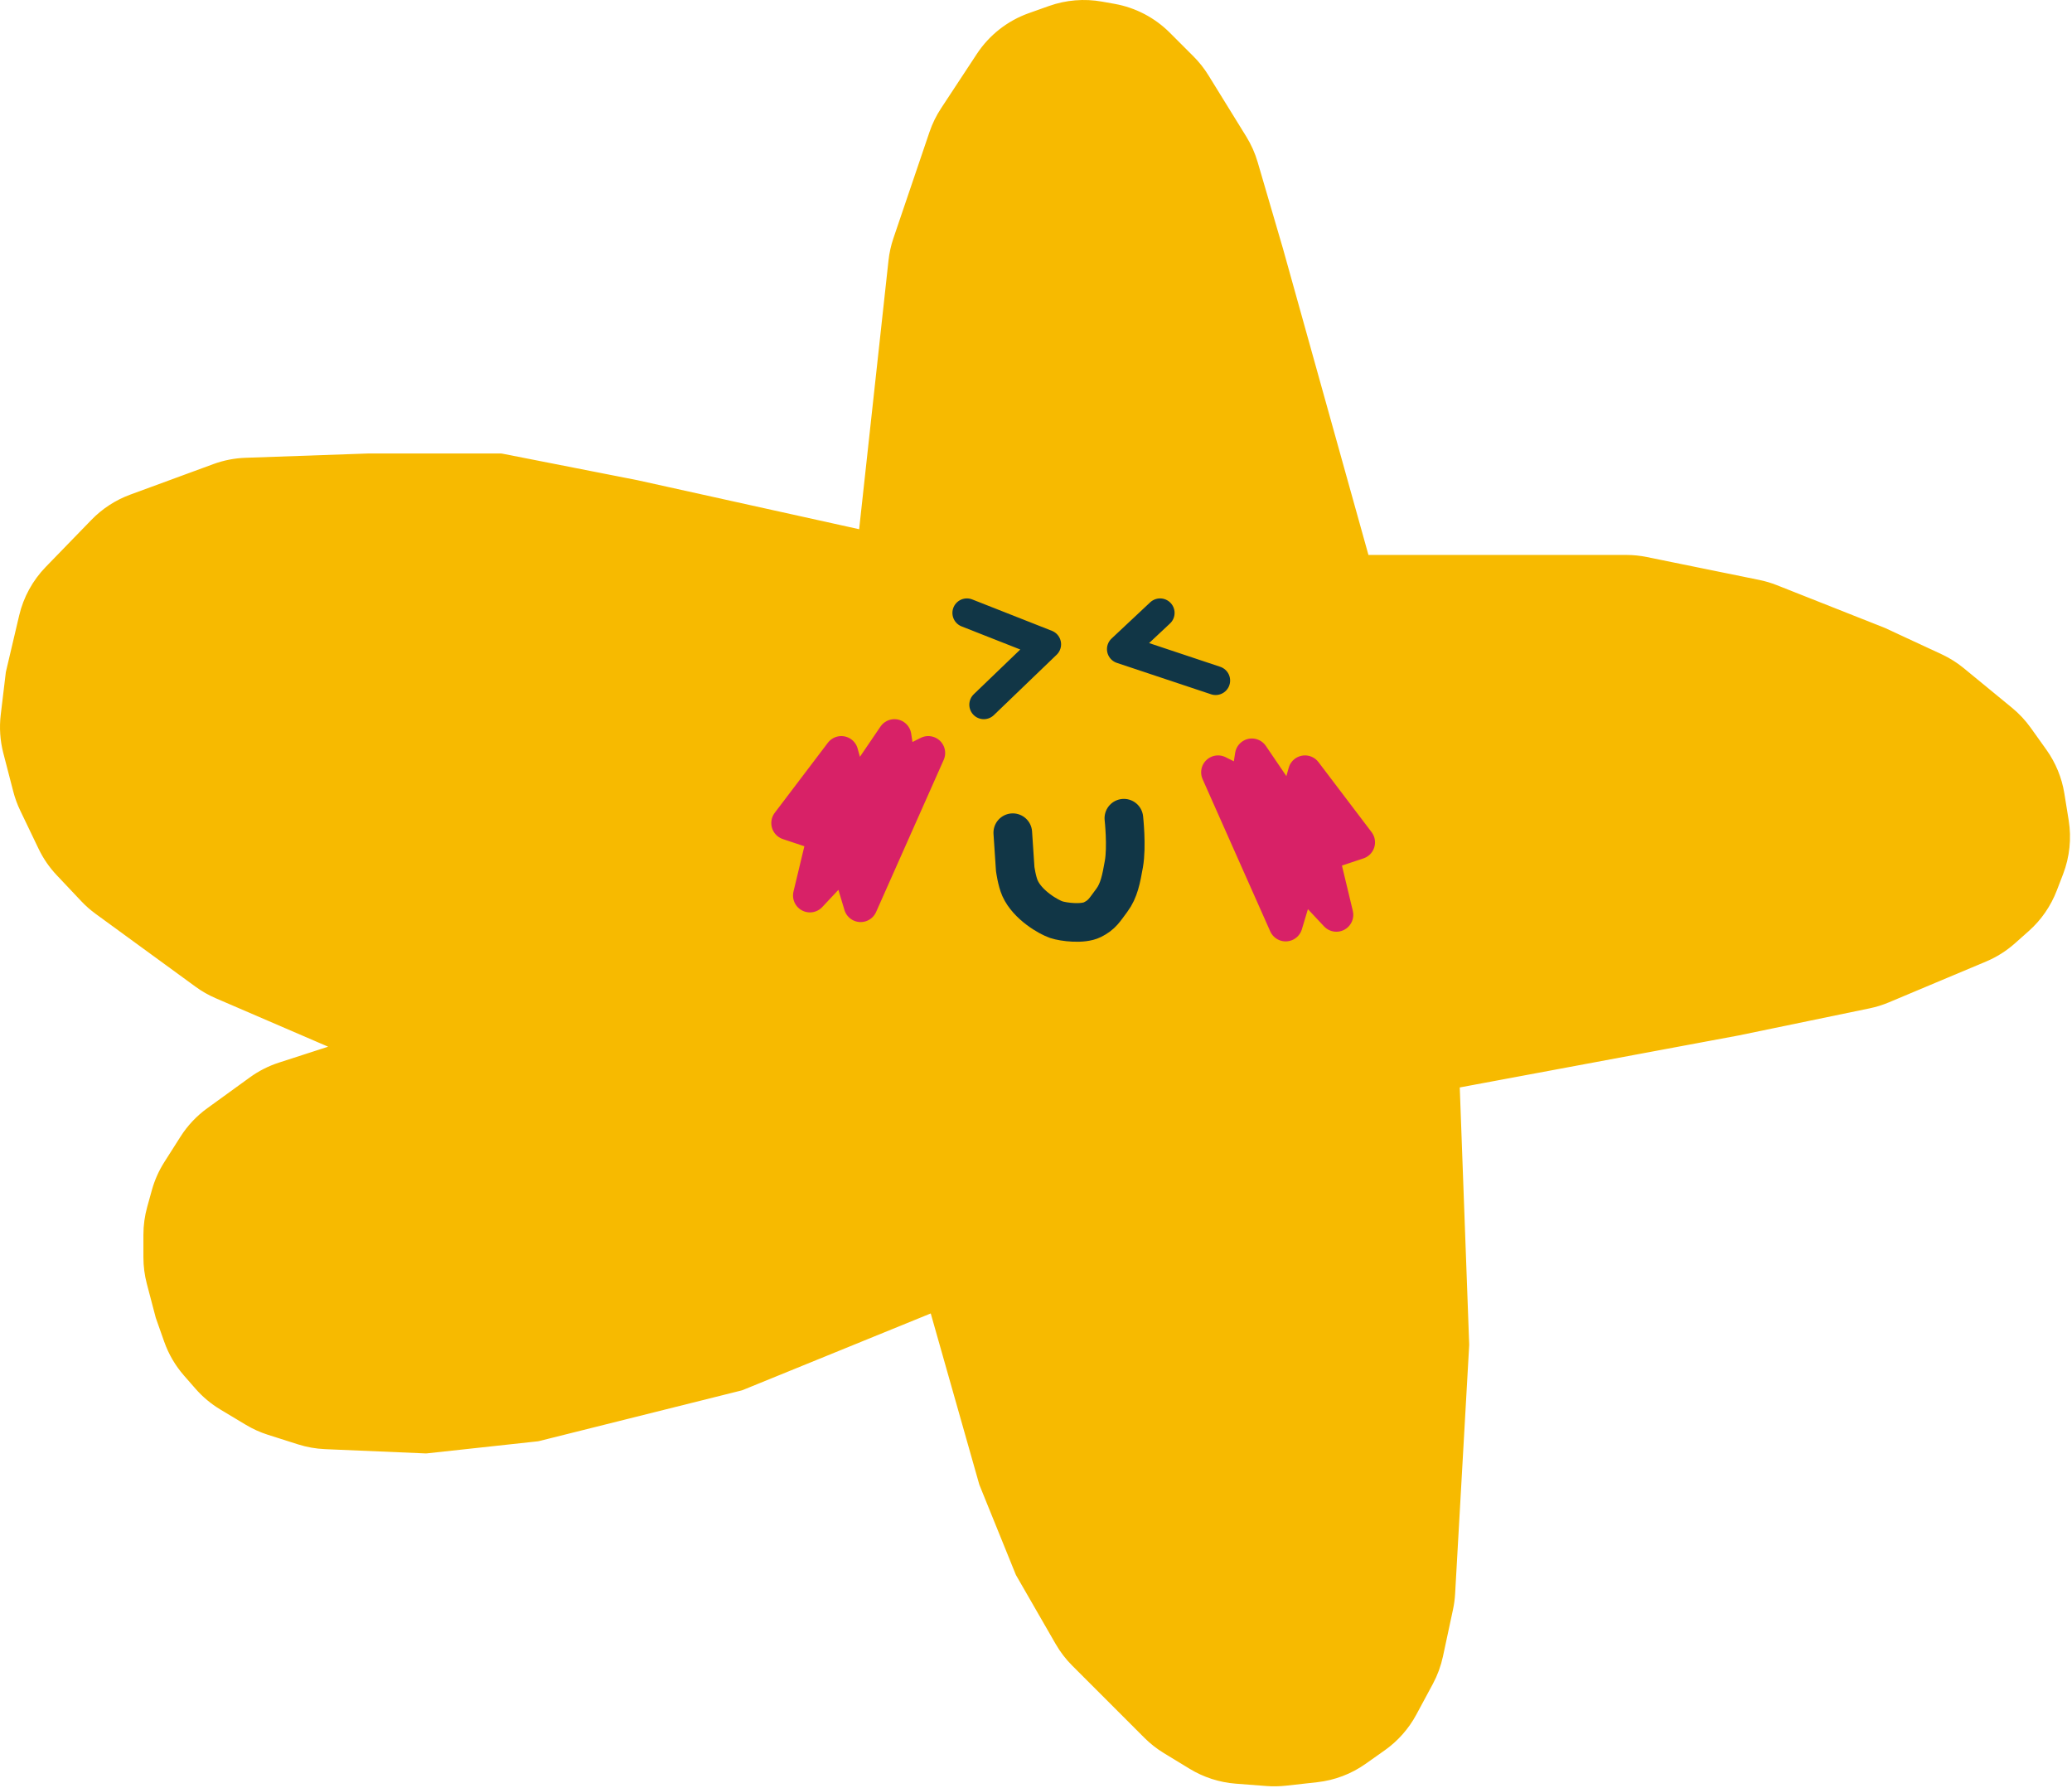
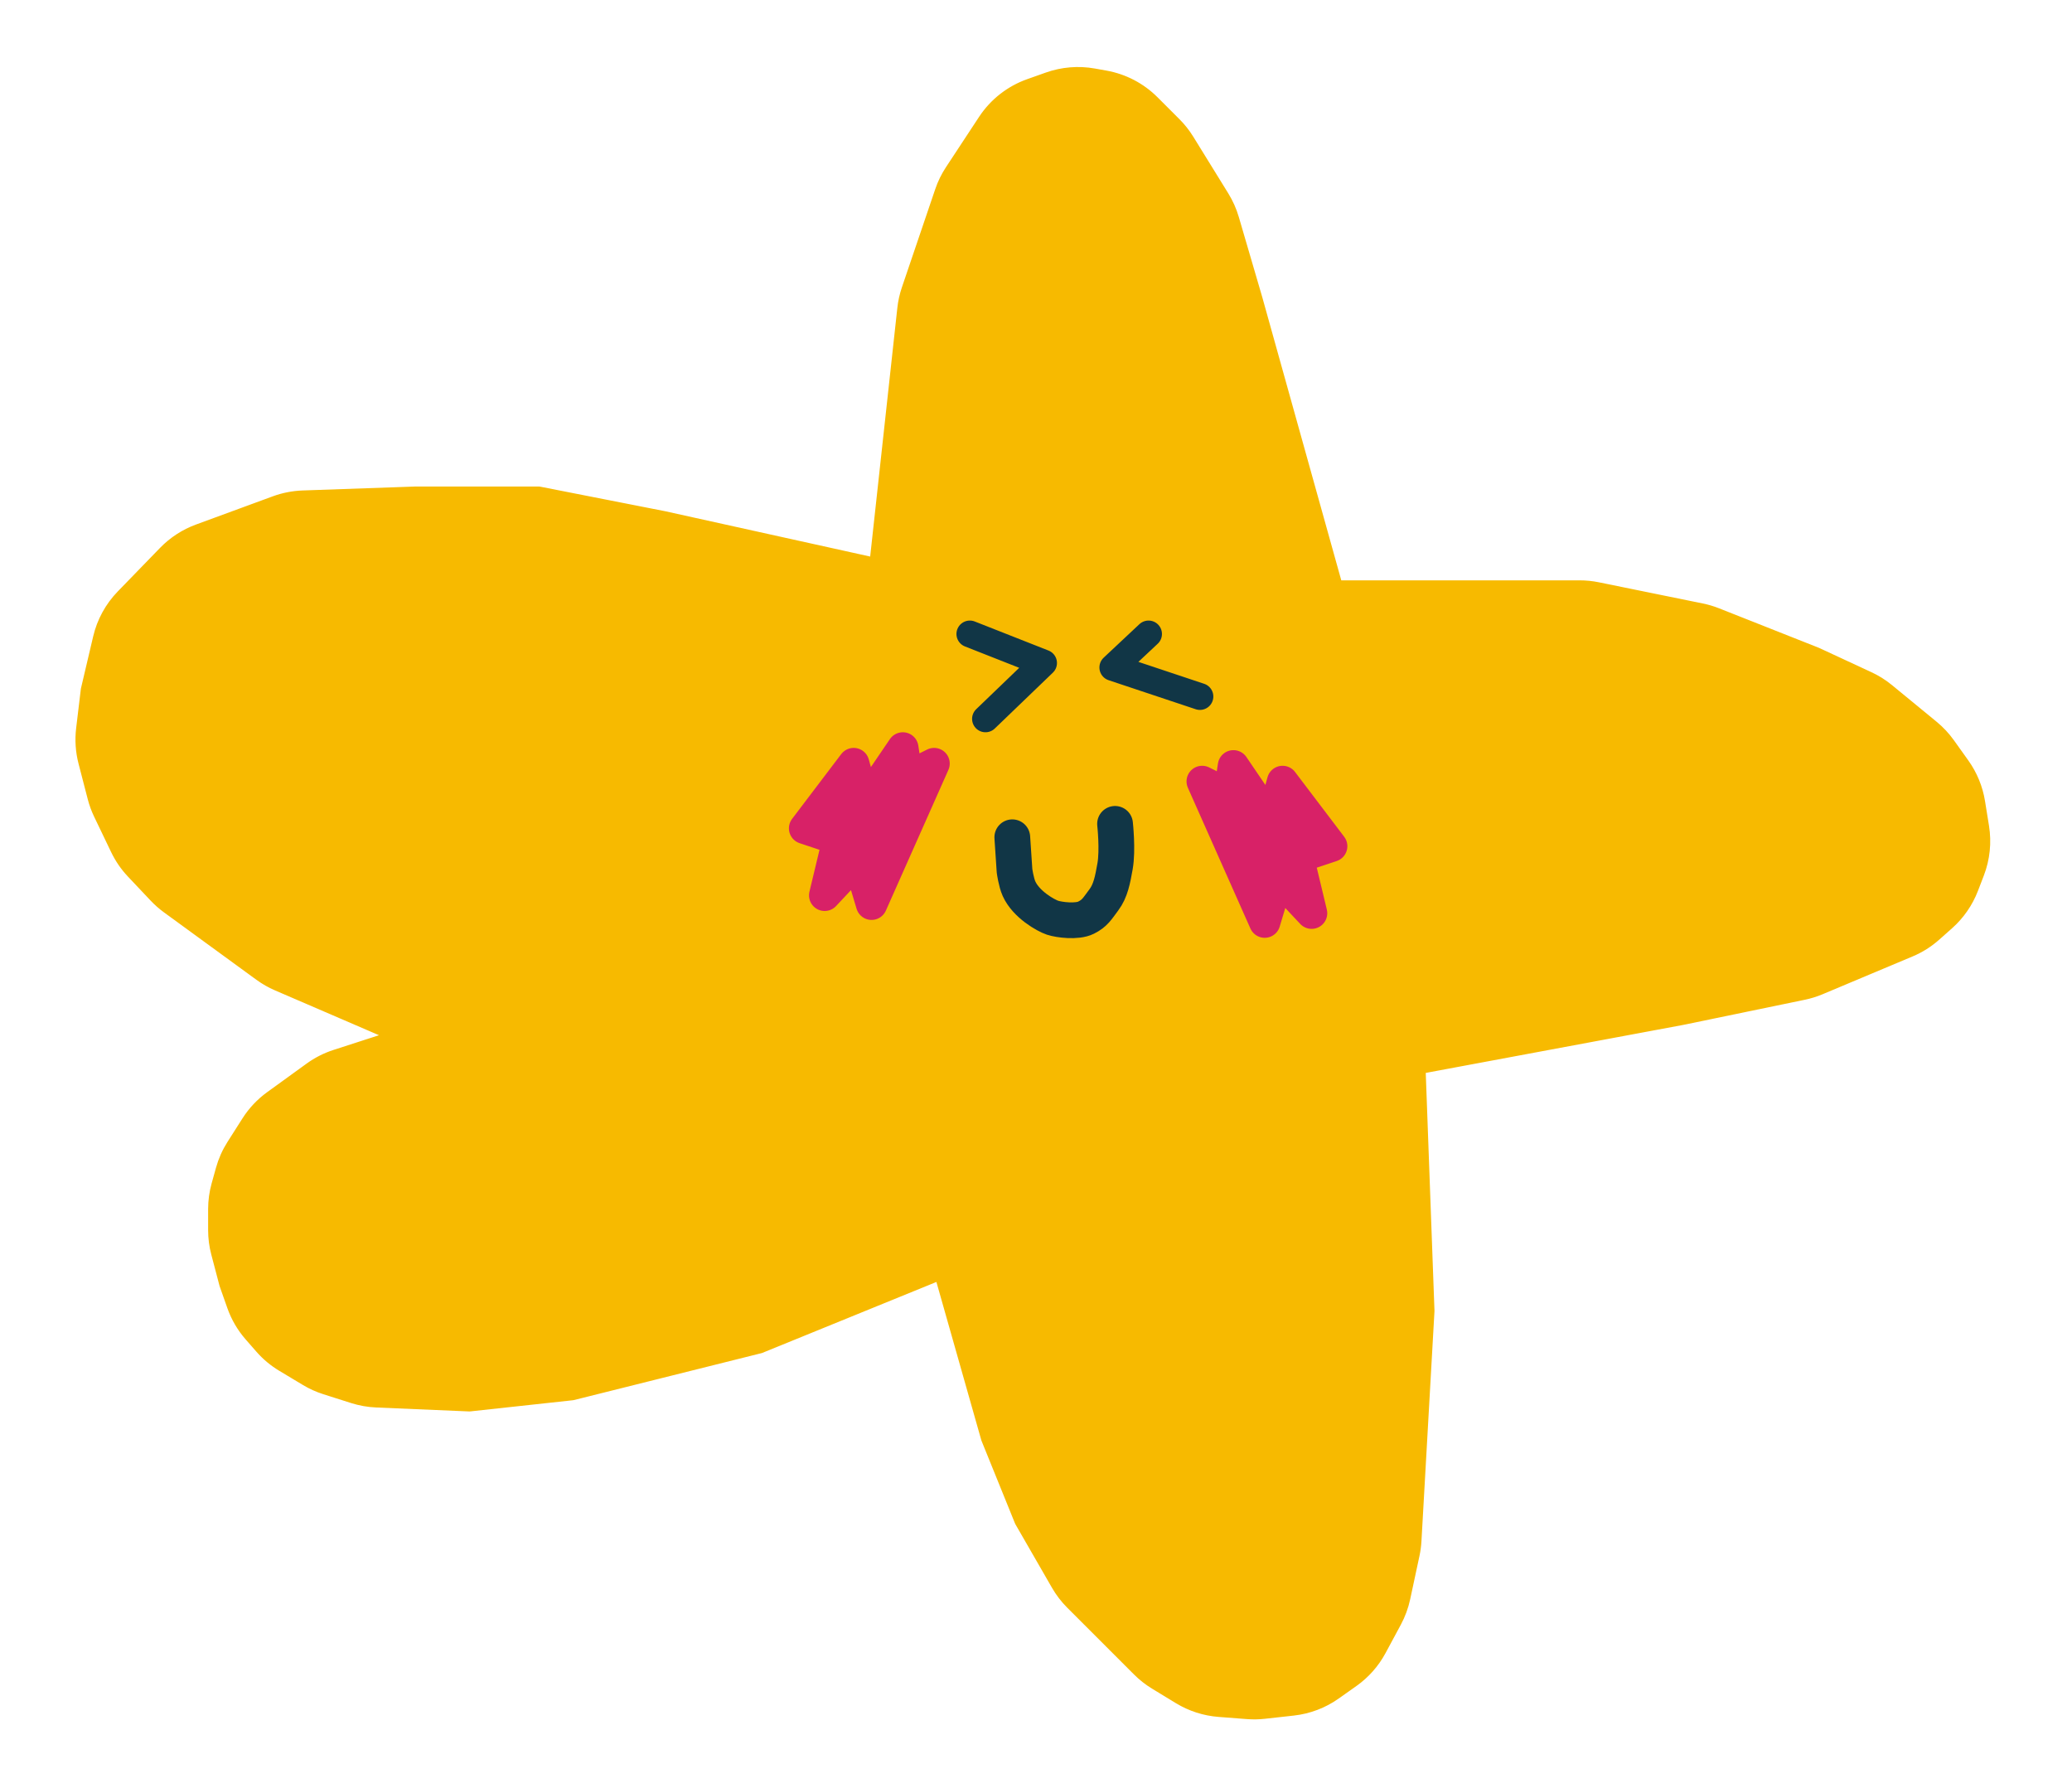
- <svg xmlns="http://www.w3.org/2000/svg" width="429" height="370" viewBox="0 0 429 370" fill="none">
+ <svg xmlns="http://www.w3.org/2000/svg" width="429" height="370" viewBox="-15 -15 460 400" fill="none">
  <path d="M179.193 111.38L185.455 54.062C185.613 52.612 185.93 51.184 186.399 49.802L193.87 27.803C194.416 26.195 195.165 24.662 196.099 23.243L203.502 11.991C205.897 8.35 209.415 5.592 213.522 4.135L217.702 2.651C220.973 1.491 224.489 1.201 227.906 1.811L230.509 2.276C234.535 2.995 238.243 4.931 241.135 7.822L246.044 12.732C247.14 13.827 248.104 15.046 248.918 16.364L256.773 29.082C257.715 30.607 258.448 32.253 258.952 33.974L264.193 51.88L282.193 116.38H336.677C338.017 116.38 339.355 116.515 340.669 116.783L363.964 121.528C365.114 121.763 366.242 122.098 367.333 122.53L389.693 131.38L401.386 136.809C402.918 137.52 404.353 138.423 405.658 139.495L415.65 147.702C417.006 148.816 418.21 150.104 419.23 151.532L422.469 156.067C424.261 158.575 425.448 161.464 425.939 164.507L426.834 170.053C427.396 173.542 427.024 177.118 425.756 180.417L424.438 183.842C423.291 186.824 421.447 189.488 419.059 191.611L416.174 194.175C414.531 195.635 412.659 196.815 410.632 197.666L390.484 206.128C389.293 206.629 388.056 207.012 386.791 207.274L359.693 212.88L300.693 223.88L302.693 278.38L299.78 329.834C299.722 330.863 299.584 331.887 299.368 332.895L297.289 342.596C296.894 344.443 296.238 346.224 295.343 347.888L291.916 354.252C290.454 356.967 288.383 359.308 285.867 361.091L281.909 363.894C279.144 365.853 275.926 367.077 272.558 367.451L266.061 368.173C264.818 368.311 263.565 368.332 262.319 368.236L255.967 367.748C252.829 367.506 249.791 366.527 247.102 364.891L241.741 361.627C240.38 360.799 239.124 359.811 237.998 358.685L223.063 343.751C221.822 342.509 220.749 341.11 219.873 339.588L211.693 325.38L204.193 306.88L193.693 269.88L153.193 286.38L111.193 296.88L88.193 299.38L67.361 298.494C65.59 298.419 63.837 298.108 62.148 297.571L55.917 295.588C54.439 295.118 53.021 294.477 51.691 293.679L46.386 290.496C44.602 289.426 42.995 288.083 41.625 286.517L39.223 283.771C37.551 281.862 36.259 279.651 35.414 277.258L33.693 272.38L31.851 265.383C31.414 263.721 31.193 262.011 31.193 260.293V255.607C31.193 253.797 31.438 251.997 31.922 250.254L32.895 246.751C33.424 244.848 34.232 243.033 35.292 241.367L38.643 236.102C39.997 233.973 41.742 232.12 43.786 230.641L52.63 224.236C54.328 223.007 56.209 222.052 58.204 221.406L72.193 216.88L45.25 205.267C43.883 204.678 42.586 203.938 41.383 203.061L20.683 187.967C19.692 187.244 18.769 186.431 17.926 185.539L12.834 180.147C11.415 178.645 10.238 176.932 9.344 175.069L5.534 167.133C4.975 165.967 4.529 164.75 4.205 163.498L2.14 155.534C1.514 153.12 1.345 150.609 1.643 148.132L2.693 139.38L5.427 127.762C6.255 124.24 8.024 121.009 10.543 118.413L20.017 108.652C22.108 106.499 24.656 104.843 27.473 103.808L44.692 97.483C46.68 96.752 48.771 96.343 50.887 96.268L76.193 95.38H103.693L131.693 100.88L179.193 111.38Z" fill="#F7BA00" stroke="#F7BA00" stroke-width="3" stroke-linejoin="round" />
  <path d="M200.193 126.88L216.693 133.38L203.693 145.88M240.193 126.88L232.193 134.38L251.693 140.88" stroke="#113646" stroke-width="6" stroke-linecap="round" stroke-linejoin="round" />
  <path d="M209.693 172.38L210.193 179.88C210.193 179.88 210.535 182.411 211.193 183.88C212.777 187.418 217.193 189.88 218.693 190.38C220.193 190.88 224.193 191.38 226.193 190.38C228.193 189.38 228.693 188.38 230.193 186.38C231.693 184.38 232.153 181.92 232.693 178.88C233.342 175.228 232.693 169.38 232.693 169.38" stroke="#113646" stroke-width="8" stroke-linecap="round" stroke-linejoin="round" />
  <path d="M185.193 152.38L176.693 164.88L174.193 155.88L163.193 170.38L170.693 172.88L167.693 185.38L175.193 177.38L178.193 187.38L192.193 155.88L186.193 158.88L185.193 152.38Z" fill="#D82167" stroke="#D82167" stroke-width="7" stroke-linecap="round" stroke-linejoin="round" />
  <path d="M259.193 156.38L267.693 168.88L270.193 159.88L281.193 174.38L273.693 176.88L276.693 189.38L269.193 181.38L266.193 191.38L252.193 159.88L258.193 162.88L259.193 156.38Z" fill="#D82167" stroke="#D82167" stroke-width="7" stroke-linecap="round" stroke-linejoin="round" />
</svg>
